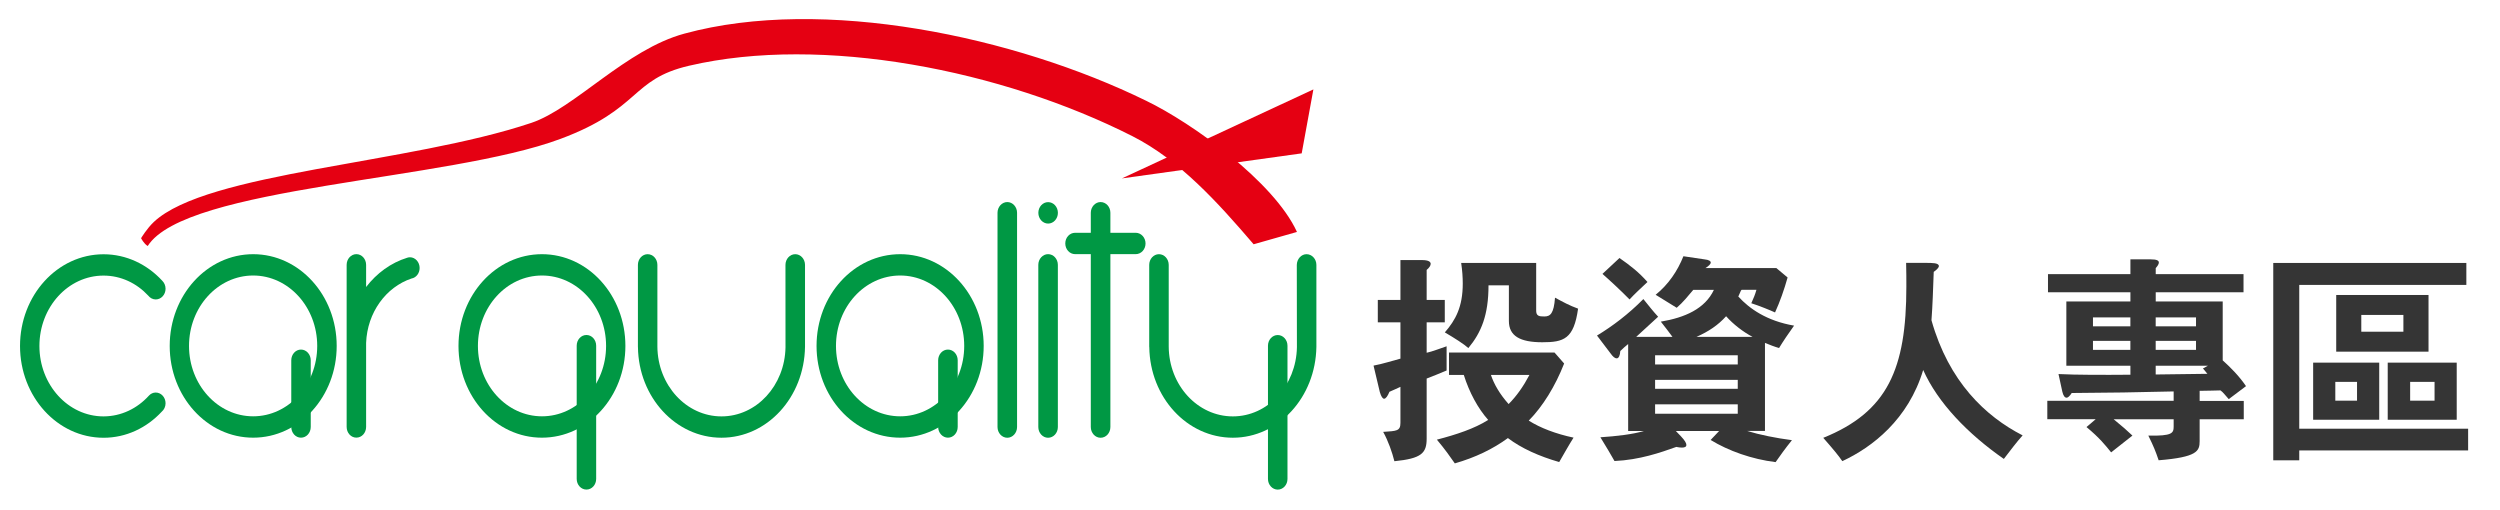
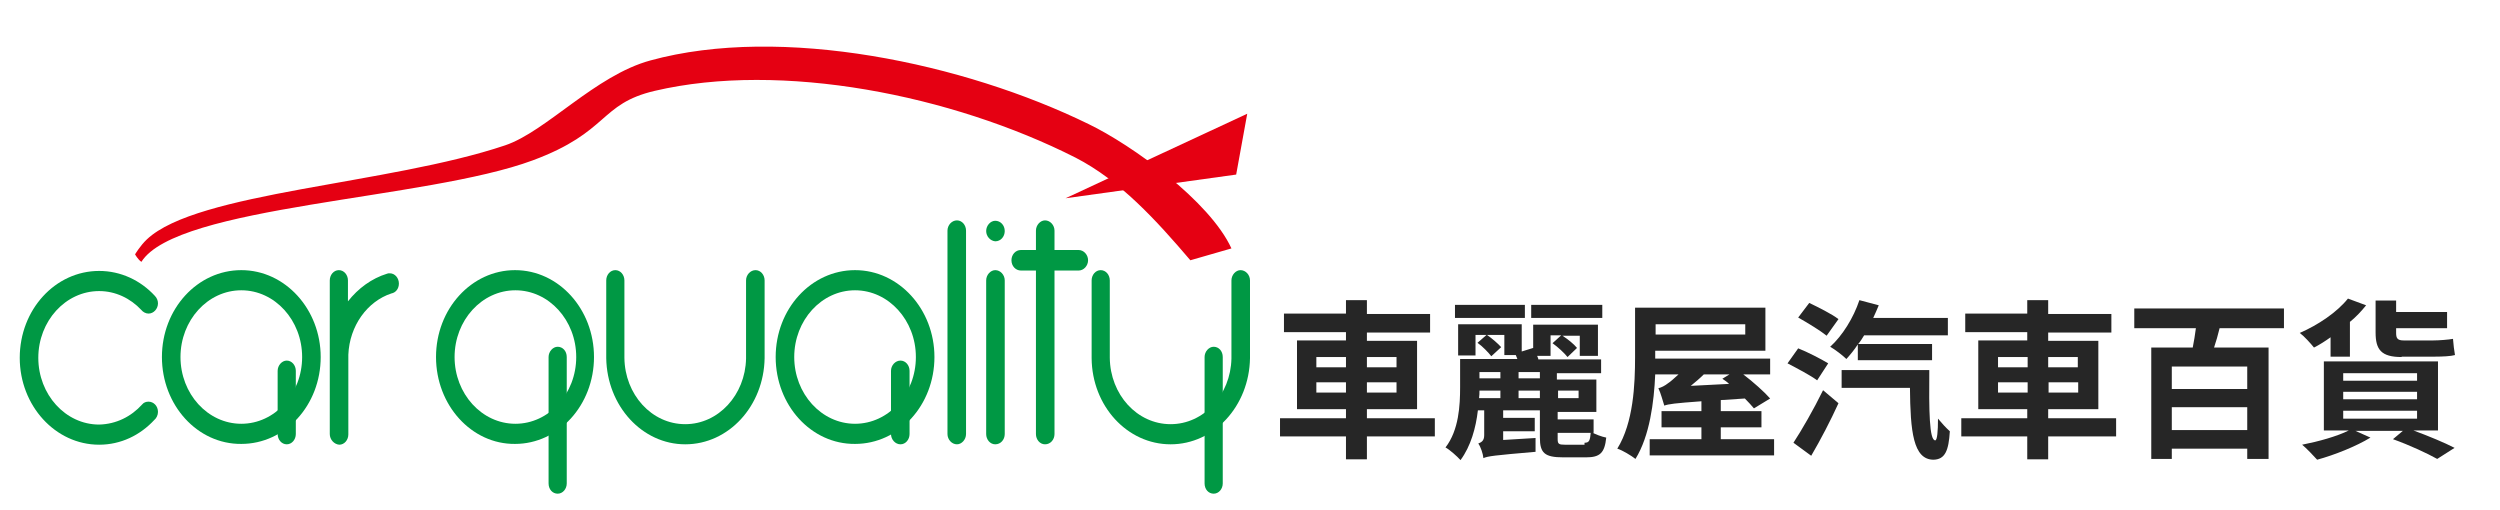
<svg xmlns="http://www.w3.org/2000/svg" xmlns:xlink="http://www.w3.org/1999/xlink" version="1.1" id="圖層_1" x="0px" y="0px" viewBox="0 0 633 129" style="enable-background:new 0 0 633 129;" xml:space="preserve">
  <style type="text/css">
	.st0{fill:#EEEEEF;}
	.st1{clip-path:url(#SVGID_4_);}
	.st2{fill-rule:evenodd;clip-rule:evenodd;fill:#B4B4B5;}
	.st3{fill:#F4F4F4;}
	.st4{clip-path:url(#SVGID_6_);}
	.st5{fill-rule:evenodd;clip-rule:evenodd;fill:#888888;}
	.st6{fill:#E50012;}
	.st7{fill-rule:evenodd;clip-rule:evenodd;fill:#E50012;}
	.st8{fill:#009844;}
- 	.st9{fill:#353535;}
+ 	.st9{fill:#262626;}
</style>
  <g>
    <g>
-       <polygon id="SVGID_2_" class="st0" points="339.83,-246.69 339.83,-246.69 339.83,-246.69   " />
+       <path id="SVGID_2_" class="st0" d="M339.8-246.7L339.8-246.7L339.8-246.7z" />
    </g>
    <g>
-       <defs>
-         <polygon id="SVGID_3_" points="339.83,-246.69 339.83,-246.69 339.83,-246.69    " />
-       </defs>
-       <clipPath id="SVGID_4_">
-         <use xlink:href="#SVGID_3_" style="overflow:visible;" />
-       </clipPath>
-       <g class="st1">
-         <polygon class="st2" points="387.77,-294.98 387.77,-198.41 291.9,-198.41    " />
+       <g>
+         <defs>
+           <path id="SVGID_3_" d="M339.8-246.7L339.8-246.7L339.8-246.7z" />
+         </defs>
+         <clipPath id="SVGID_4_">
+           <use xlink:href="#SVGID_3_" style="overflow:visible;" />
+         </clipPath>
+         <g class="st1">
+           <polygon class="st2" points="387.8,-295 387.8,-198.4 291.9,-198.4     " />
+         </g>
      </g>
    </g>
  </g>
  <g>
    <g>
-       <rect id="SVGID_1_" x="293.39" y="-288.6" class="st3" width="91.32" height="91.99" />
+       <rect id="SVGID_1_" x="293.4" y="-288.6" class="st3" width="91.3" height="92" />
    </g>
    <g>
-       <defs>
-         <rect id="SVGID_5_" x="293.39" y="-288.6" width="91.32" height="91.99" />
-       </defs>
-       <clipPath id="SVGID_6_">
-         <use xlink:href="#SVGID_5_" style="overflow:visible;" />
-       </clipPath>
-       <g class="st4">
-         <polygon class="st5" points="384.71,-288.6 384.71,-196.61 293.39,-196.61    " />
+       <g>
+         <defs>
+           <rect id="SVGID_5_" x="293.4" y="-288.6" width="91.3" height="92" />
+         </defs>
+         <clipPath id="SVGID_6_">
+           <use xlink:href="#SVGID_5_" style="overflow:visible;" />
+         </clipPath>
+         <g class="st4">
+           <polygon class="st5" points="384.7,-288.6 384.7,-196.6 293.4,-196.6     " />
+         </g>
      </g>
    </g>
  </g>
  <g>
-     <rect x="295.03" y="-286.95" class="st0" width="88.04" height="88.69" />
-     <path class="st0" d="M339.05-242.61" />
+     <rect x="295" y="-287" class="st0" width="88" height="88.7" />
+     <path class="st0" d="M339-242.6" />
  </g>
  <g>
-     <path class="st6" d="M38.96,56.19c13.42-12.6,64.61-14.7,95.55-25.07c10.95-3.66,24-18.64,38.83-22.62   c35.03-9.54,83.64,0.74,116.88,17.02c11.57,5.57,32.38,20.51,38.17,33.21l-10.97,3.12c-9.17-10.71-18.79-21.33-30.69-27.37   c-33.05-16.74-78.49-25.7-112.24-17.84c-14.91,3.46-12.12,10.91-32.59,18.53C113.54,45.76,46.98,47.16,37.4,62.29   c-0.99-0.59-1.68-1.98-1.68-1.98S37.18,57.86,38.96,56.19z" />
-     <polygon class="st7" points="284.07,45.17 329.59,38.83 332.55,22.64  " />
-     <path class="st8" d="M47.86,87.59c0,9.84,7.28,17.82,16.24,17.82s16.22-7.98,16.22-17.82c0-9.85-7.27-17.83-16.22-17.83   C55.14,69.76,47.86,77.74,47.86,87.59z M42.97,87.59c0-12.83,9.46-23.23,21.14-23.23s21.14,10.4,21.14,23.23   c0,12.82-9.47,23.23-21.14,23.23C52.43,110.83,42.97,100.42,42.97,87.59z" />
-     <path class="st8" d="M78.68,108.1c0,1.51-1.1,2.72-2.47,2.72s-2.46-1.22-2.46-2.72V91.22c0-1.5,1.11-2.71,2.46-2.71   c1.36,0,2.47,1.22,2.47,2.71V108.1z" />
-     <path class="st8" d="M37.7,100.18c0.44-0.49,1.06-0.79,1.73-0.79c1.37,0,2.49,1.21,2.49,2.72c0,0.87-0.38,1.64-0.98,2.14   c-3.8,4.08-8.99,6.59-14.72,6.59c-11.68,0-21.15-10.41-21.15-23.23c0-12.83,9.47-23.23,21.15-23.23c5.79,0,11.03,2.56,14.85,6.69   c0.51,0.5,0.85,1.22,0.85,2.04c0,1.5-1.12,2.71-2.49,2.71c-0.75,0-1.43-0.37-1.9-0.97c-2.92-3.14-6.91-5.07-11.32-5.07   c-8.96,0-16.23,7.98-16.23,17.83c0,9.84,7.28,17.82,16.23,17.82C30.71,105.42,34.76,103.42,37.7,100.18z" />
-     <path class="st8" d="M87.77,108.1V67.06c0-1.49,1.1-2.71,2.47-2.71c1.35,0,2.46,1.22,2.46,2.71v5.61c2.69-3.51,6.28-6.13,10.4-7.41   c0.21-0.07,0.45-0.12,0.7-0.12c1.34,0,2.45,1.22,2.45,2.71c0,1.35-0.88,2.46-2.05,2.67c-6.45,2.15-11.21,8.59-11.5,16.3v21.27   c0,1.51-1.1,2.72-2.46,2.72C88.87,110.82,87.77,109.6,87.77,108.1z" />
-     <path class="st8" d="M121.01,87.59c0,9.84,7.26,17.82,16.22,17.82s16.23-7.98,16.23-17.82c0-9.85-7.27-17.83-16.23-17.83   C128.26,69.76,121.01,77.74,121.01,87.59z M116.09,87.59c0-12.83,9.46-23.23,21.13-23.23c11.68,0,21.13,10.4,21.13,23.23   c0,12.82-9.45,23.23-21.13,23.23C125.55,110.83,116.09,100.42,116.09,87.59z" />
-     <path class="st8" d="M150.95,121.26c0,1.49-1.1,2.7-2.46,2.7c-1.37,0-2.47-1.21-2.47-2.7V87.53c0-1.51,1.11-2.71,2.47-2.71   c1.35,0,2.46,1.21,2.46,2.71V121.26z" />
-     <path class="st8" d="M211.67,87.59c0,9.84,7.27,17.82,16.26,17.82c8.94,0,16.21-7.98,16.21-17.82c0-9.85-7.27-17.83-16.21-17.83   C218.95,69.76,211.67,77.74,211.67,87.59z M206.75,87.59c0-12.83,9.45-23.23,21.18-23.23c11.66,0,21.14,10.4,21.14,23.23   c0,12.82-9.48,23.23-21.14,23.23C216.21,110.83,206.75,100.42,206.75,87.59z" />
-     <path class="st8" d="M242.49,108.1c0,1.51-1.1,2.72-2.47,2.72c-1.36,0-2.48-1.22-2.48-2.72V91.22c0.01-1.5,1.11-2.71,2.48-2.71   s2.47,1.22,2.47,2.71V108.1z" />
-     <path class="st8" d="M257.52,108.12c0,1.5-1.12,2.72-2.47,2.72c-1.36,0-2.48-1.22-2.48-2.72V53.87c0-1.49,1.13-2.71,2.48-2.71   s2.47,1.22,2.47,2.71V108.12z" />
-     <path class="st8" d="M291,87.92c-0.02-0.05-0.02-0.1-0.02-0.15v-20.7c0-1.49,1.1-2.71,2.47-2.71c1.36,0,2.47,1.22,2.47,2.71v20.68   c0.06,9.78,7.3,17.68,16.24,17.68c8.86,0,16.03-7.8,16.22-17.49l-0.03-20.87c0.03-1.49,1.12-2.71,2.47-2.71   c1.36,0,2.49,1.22,2.49,2.71v20.76c-0.2,12.77-9.6,23-21.15,23C300.55,110.83,291.18,100.59,291,87.92z" />
-     <path class="st8" d="M325.99,121.27c0,1.49-1.1,2.7-2.47,2.7c-1.35,0-2.47-1.21-2.47-2.7V87.54c0-1.51,1.12-2.71,2.47-2.71   c1.36,0,2.47,1.21,2.47,2.71V121.27z" />
-     <path class="st8" d="M161.53,87.92c-0.01-0.05-0.01-0.1-0.01-0.15v-20.7c0-1.49,1.1-2.71,2.46-2.71c1.37,0,2.47,1.22,2.47,2.71   v20.68c0.07,9.78,7.32,17.68,16.23,17.68c8.86,0,16.04-7.8,16.21-17.49l-0.01-20.87c0-1.49,1.11-2.71,2.48-2.71   c1.35,0,2.47,1.22,2.47,2.71v20.76c-0.2,12.77-9.57,23-21.15,23C171.1,110.83,161.69,100.59,161.53,87.92z" />
-     <path class="st8" d="M281.15,108.12c0,1.5-1.09,2.72-2.49,2.72c-1.35,0-2.47-1.22-2.47-2.72V53.87c0-1.49,1.14-2.71,2.47-2.71   c1.39,0,2.49,1.22,2.49,2.71V108.12z" />
-     <path class="st8" d="M287.56,58.94c1.37,0,2.49,1.22,2.49,2.7c0,1.51-1.11,2.71-2.49,2.71h-15.34c-1.38,0-2.49-1.21-2.49-2.71   c0-1.49,1.1-2.7,2.49-2.7H287.56z" />
-     <path class="st8" d="M267.85,108.12c0,1.5-1.1,2.72-2.48,2.72c-1.35,0-2.47-1.22-2.47-2.72V67.06c0-1.49,1.12-2.71,2.47-2.71   c1.37,0,2.48,1.22,2.48,2.71V108.12z" />
+     <path class="st6" d="M37.2,60.6c12.7-12,61.3-13.9,90.7-23.8c10.4-3.5,22.8-17.7,36.8-21.5c33.2-9.1,79.4,0.7,110.9,16.1   c11,5.3,30.7,19.5,36.2,31.5l-10.4,3c-8.7-10.2-17.8-20.2-29.1-26c-31.4-15.9-74.5-24.4-106.5-16.9c-14.1,3.3-11.5,10.4-30.9,17.6   c-26.9,10-90.1,11.4-99.1,25.7c-0.9-0.6-1.6-1.9-1.6-1.9S35.5,62.2,37.2,60.6z" />
+     <polygon class="st7" points="269.8,50.2 313,44.2 315.8,28.8  " />
+     <path class="st8" d="M45.7,90.4c0,9.3,6.9,16.9,15.4,16.9s15.4-7.6,15.4-16.9c0-9.3-6.9-16.9-15.4-16.9   C52.6,73.5,45.7,81.1,45.7,90.4z M41,90.4c0-12.2,9-22,20.1-22s20.1,9.9,20.1,22c0,12.2-9,22-20.1,22C50,112.5,41,102.6,41,90.4z" />
+     <path class="st8" d="M74.9,109.9c0,1.4-1,2.6-2.3,2.6s-2.3-1.2-2.3-2.6v-16c0-1.4,1.1-2.6,2.3-2.6c1.3,0,2.3,1.2,2.3,2.6V109.9z" />
+     <path class="st8" d="M36,102.4c0.4-0.5,1-0.7,1.6-0.7c1.3,0,2.4,1.1,2.4,2.6c0,0.8-0.4,1.6-0.9,2c-3.6,3.9-8.5,6.3-14,6.3   c-11.1,0-20.1-9.9-20.1-22c0-12.2,9-22,20.1-22c5.5,0,10.5,2.4,14.1,6.3c0.5,0.5,0.8,1.2,0.8,1.9c0,1.4-1.1,2.6-2.4,2.6   c-0.7,0-1.4-0.4-1.8-0.9c-2.8-3-6.6-4.8-10.7-4.8c-8.5,0-15.4,7.6-15.4,16.9c0,9.3,6.9,16.9,15.4,16.9   C29.4,107.4,33.2,105.5,36,102.4z" />
+     <path class="st8" d="M83.5,109.9V71c0-1.4,1-2.6,2.3-2.6c1.3,0,2.3,1.2,2.3,2.6v5.3c2.6-3.3,6-5.8,9.9-7c0.2-0.1,0.4-0.1,0.7-0.1   c1.3,0,2.3,1.2,2.3,2.6c0,1.3-0.8,2.3-1.9,2.5c-6.1,2-10.6,8.2-10.9,15.5v20.2c0,1.4-1,2.6-2.3,2.6   C84.6,112.5,83.5,111.3,83.5,109.9z" />
+     <path class="st8" d="M115.1,90.4c0,9.3,6.9,16.9,15.4,16.9s15.4-7.6,15.4-16.9c0-9.3-6.9-16.9-15.4-16.9   C122,73.5,115.1,81.1,115.1,90.4z M110.4,90.4c0-12.2,9-22,20-22c11.1,0,20,9.9,20,22c0,12.2-9,22-20,22   C119.4,112.5,110.4,102.6,110.4,90.4z" />
+     <path class="st8" d="M143.5,122.4c0,1.4-1,2.6-2.3,2.6c-1.3,0-2.3-1.1-2.3-2.6v-32c0-1.4,1.1-2.6,2.3-2.6c1.3,0,2.3,1.1,2.3,2.6   V122.4z" />
+     <path class="st8" d="M201.1,90.4c0,9.3,6.9,16.9,15.4,16.9c8.5,0,15.4-7.6,15.4-16.9c0-9.3-6.9-16.9-15.4-16.9   C208,73.5,201.1,81.1,201.1,90.4z M196.4,90.4c0-12.2,9-22,20.1-22c11.1,0,20.1,9.9,20.1,22c0,12.2-9,22-20.1,22   C205.4,112.5,196.4,102.6,196.4,90.4z" />
+     <path class="st8" d="M230.3,109.9c0,1.4-1,2.6-2.3,2.6c-1.3,0-2.4-1.2-2.4-2.6v-16c0-1.4,1.1-2.6,2.4-2.6s2.3,1.2,2.3,2.6V109.9z" />
+     <path class="st8" d="M244.6,109.9c0,1.4-1.1,2.6-2.3,2.6c-1.3,0-2.4-1.2-2.4-2.6V58.4c0-1.4,1.1-2.6,2.4-2.6c1.3,0,2.3,1.2,2.3,2.6   V109.9z" />
+     <path class="st8" d="M276.4,90.7c0,0,0-0.1,0-0.1V71c0-1.4,1-2.6,2.3-2.6c1.3,0,2.3,1.2,2.3,2.6v19.6c0.1,9.3,6.9,16.8,15.4,16.8   c8.4,0,15.2-7.4,15.4-16.6l0-19.8c0-1.4,1.1-2.6,2.3-2.6c1.3,0,2.4,1.2,2.4,2.6v19.7c-0.2,12.1-9.1,21.8-20.1,21.8   C285.4,112.5,276.5,102.8,276.4,90.7z" />
+     <path class="st8" d="M309.6,122.4c0,1.4-1,2.6-2.3,2.6c-1.3,0-2.3-1.1-2.3-2.6v-32c0-1.4,1.1-2.6,2.3-2.6c1.3,0,2.3,1.1,2.3,2.6   V122.4z" />
+     <path class="st8" d="M153.5,90.7c0,0,0-0.1,0-0.1V71c0-1.4,1-2.6,2.3-2.6c1.3,0,2.3,1.2,2.3,2.6v19.6c0.1,9.3,6.9,16.8,15.4,16.8   c8.4,0,15.2-7.4,15.4-16.6l0-19.8c0-1.4,1.1-2.6,2.4-2.6c1.3,0,2.3,1.2,2.3,2.6v19.7c-0.2,12.1-9.1,21.8-20.1,21.8   C162.6,112.5,153.7,102.8,153.5,90.7z" />
+     <path class="st8" d="M267,109.9c0,1.4-1,2.6-2.4,2.6c-1.3,0-2.3-1.2-2.3-2.6V58.4c0-1.4,1.1-2.6,2.3-2.6c1.3,0,2.4,1.2,2.4,2.6   V109.9z" />
+     <path class="st8" d="M273.1,63.3c1.3,0,2.4,1.2,2.4,2.6c0,1.4-1.1,2.6-2.4,2.6h-14.6c-1.3,0-2.4-1.1-2.4-2.6c0-1.4,1-2.6,2.4-2.6   H273.1z" />
+     <path class="st8" d="M254.4,109.9c0,1.4-1,2.6-2.4,2.6c-1.3,0-2.3-1.2-2.3-2.6V71c0-1.4,1.1-2.6,2.3-2.6c1.3,0,2.4,1.2,2.4,2.6   V109.9z" />
    <g>
-       <path class="st8" d="M262.91,53.89c0-1.5,1.12-2.71,2.47-2.71c1.37,0,2.48,1.21,2.48,2.71c0,1.49-1.1,2.72-2.48,2.72    C264.03,56.61,262.91,55.39,262.91,53.89z" />
-       <path class="st8" d="M265.37,53.89" />
+       <path class="st8" d="M249.7,58.5c0-1.4,1.1-2.6,2.3-2.6c1.3,0,2.4,1.1,2.4,2.6c0,1.4-1,2.6-2.4,2.6    C250.8,61,249.7,59.9,249.7,58.5z" />
+       <path class="st8" d="M252,58.5" />
    </g>
  </g>
  <g>
-     <path class="st9" d="M365.82,75.94v5.67h-4.59v7.71c1.53-0.34,3.18-1.02,5.05-1.64v6.13c-2.1,0.85-3.35,1.42-5.05,2.04v15.2   c0,3.69-1.3,5.05-8.17,5.73c-0.57-2.27-1.53-5.05-2.84-7.43c3.35-0.23,4.37-0.17,4.37-2.27v-9.13c-0.91,0.4-1.93,0.91-2.78,1.25   c-0.45,1.08-0.91,1.76-1.36,1.76c-0.34,0-0.74-0.51-1.08-1.7l-1.59-6.69c2.44-0.45,4.59-1.19,6.81-1.76v-9.19h-5.73v-5.67h5.73   v-10.1h5.45c1.59,0,2.21,0.4,2.21,0.96c0,0.45-0.4,1.02-1.02,1.53v7.6H365.82z M366.89,89.26h26.71l2.44,2.78   c-2.27,5.79-5.39,10.83-8.96,14.46c2.95,1.87,6.86,3.35,11.34,4.31c-1.42,2.27-2.38,4.03-3.63,6.18c-5.1-1.47-9.53-3.46-12.99-6.07   c-3.8,2.78-8.28,4.93-13.44,6.41c-1.13-1.64-2.5-3.57-4.54-6.01c4.99-1.3,9.47-2.78,12.99-4.99c-2.61-2.95-4.76-6.92-6.18-11.4   h-3.74V89.26z M388.96,66.58v11.91c-0.06,1.59,0.79,1.64,2.1,1.64c1.47,0,2.38-0.74,2.67-4.76c2.1,1.13,3.63,1.98,5.84,2.78   c-1.08,7.71-3.63,8.51-9.07,8.51c-5.62,0-8.45-1.59-8.45-5.39v-9.02h-5.16c0,7.49-1.81,11.91-5.1,15.88   c-1.13-1.02-3.46-2.5-5.96-3.97c2.72-3.12,4.54-6.47,4.54-12.36c0-1.53-0.11-3.29-0.4-5.22H388.96z M377.5,94.94   c0.79,2.33,2.21,4.82,4.48,7.37c2.04-2.04,3.74-4.48,5.27-7.37H377.5z" />
-     <path class="st9" d="M446.92,109.12h-4.54c3.12,0.96,7.37,1.82,11.34,2.33c-1.7,2.1-2.95,3.86-4.14,5.56   c-6.01-0.74-11.91-2.84-16.45-5.61l2.15-2.27h-10.95l1.3,1.36c0.96,1.02,1.36,1.7,1.36,2.16c0,0.51-0.45,0.68-1.13,0.68   c-0.4,0-0.91-0.06-1.42-0.17c-3.97,1.42-9.3,3.29-15.65,3.57c-0.74-1.36-2.16-3.69-3.57-6.01c4.14-0.28,8.17-0.74,11-1.59h-3.97   V87.11c-0.62,0.51-1.36,1.13-1.99,1.76c-0.06,1.13-0.4,1.87-0.91,1.87c-0.45,0-0.96-0.4-1.59-1.3l-3.4-4.48   c3.86-2.33,7.94-5.39,11.74-9.24c1.47,1.81,2.33,2.95,3.74,4.48l-5.56,5.1h9.19c-0.85-1.19-1.76-2.33-2.95-3.86   c6.07-1.02,11.17-3.23,13.44-8.05h-5.22c-1.36,1.59-2.55,3.12-4.2,4.54l-5.33-3.29c3.29-2.67,5.56-6.07,7.03-9.76l5.33,0.79   c1.13,0.11,1.59,0.45,1.59,0.79c0,0.4-0.51,0.91-1.36,1.42h17.98l2.84,2.38c-0.85,3.06-1.98,6.24-3.18,8.85   c-1.36-0.62-4.03-1.7-6.01-2.33c0.62-1.42,0.91-2.04,1.3-3.4h-3.74l-0.17,0.17c-0.17,0.34-0.28,0.68-0.68,1.53   c2.78,3.06,7.2,6.18,14.12,7.37c-1.42,1.98-2.78,3.97-3.8,5.67c-1.19-0.34-2.33-0.79-3.57-1.3V109.12z M410.05,65.33   c2.78,1.93,4.88,3.57,7.09,6.07c-1.7,1.59-3.35,3.12-4.54,4.42c-2.1-2.16-5.1-4.93-6.86-6.47L410.05,65.33z M440,89.95h-20.93v2.33   H440V89.95z M440,96.18h-20.93v2.27H440V96.18z M440,102.37h-20.93v2.38H440V102.37z M443.74,85.29c-2.38-1.25-4.88-3.18-6.69-5.22   c-2.04,2.27-4.42,3.86-7.49,5.22H443.74z" />
-     <path class="st9" d="M488.03,66.58c1.02,0,2.89-0.06,2.89,0.79c0,0.4-0.57,0.96-1.3,1.47c-0.17,4.54-0.28,8.39-0.57,12.25   c4.37,15.54,13.67,24.33,23.08,29.15c-1.53,1.7-3.23,3.97-4.76,5.96c-9.13-6.35-16.73-14.24-20.42-22.52   c-3.74,12.48-12.88,19.57-20.48,23.08c-0.96-1.42-2.38-3.12-4.82-5.9c16.28-6.58,21.04-17.41,21.04-38.34c0-1.76,0-3.74-0.06-5.96   H488.03z" />
-     <path class="st9" d="M521.21,94.71c4.54,0.23,11.34,0.23,18.21,0.17v-2.27h-16.22V76.33h16.22v-2.33h-20.87v-4.59h20.87v-3.74h5.16   c1.47,0,2.04,0.28,2.04,0.79c0,0.4-0.28,0.85-0.79,1.42v1.53h22.23v4.59h-22.23v2.33h16.96v14.92c2.1,1.87,4.2,4.03,5.9,6.52   l-4.37,3.29c-0.85-0.91-1.47-1.81-2.1-2.21c-1.59,0.06-3.01,0.06-5.27,0.11v2.55h11.17v4.65h-11.17v5.56   c0,2.5-0.62,4.03-10.38,4.82c-0.79-2.33-1.25-3.46-2.61-6.24c6.07,0.11,6.41-0.62,6.41-2.33v-1.82h-15.2   c2.16,1.76,3.52,2.95,4.76,4.14l-5.39,4.25c-1.42-1.76-2.89-3.63-6.24-6.41l2.33-1.99h-12.25v-4.65h31.99v-2.38   c-9.47,0.23-16.05,0.34-25.81,0.4c-0.51,0.79-0.96,1.19-1.3,1.19c-0.45,0-0.85-0.51-1.08-1.53L521.21,94.71z M529.94,80.36v2.27   h9.47v-2.27H529.94z M529.94,88.58h9.47v-2.27h-9.47V88.58z M556.03,80.36h-10.21v2.27h10.21V80.36z M556.03,88.58v-2.27h-10.21   v2.27H556.03z M558.92,94.65l-1.13-1.36l1.25-0.68h-13.22v2.21L558.92,94.65z" />
-     <path class="st9" d="M624.48,66.58v5.56h-42.31v36.41h42.76v5.5h-42.76v2.5h-6.58V66.58H624.48z M585.69,91.82h16.73v14.46h-16.73   V91.82z M596.8,96.69h-5.5v4.76h5.5V96.69z M591.53,74.69h23.37v14.35h-23.37V74.69z M608.54,79.74h-10.66v4.25h10.66V79.74z    M604.57,91.82h17.47v14.46h-17.47V91.82z M616.43,96.69h-6.18v4.76h6.18V96.69z" />
+     <path class="st9" d="M363.3,110.5h-17.2v5.8h-5.3v-5.8h-16.7v-4.6h16.7v-2.3h-12.4V86.2h12.4v-2.1h-15.7v-4.7h15.7V76h5.3v3.5h16   v4.7h-16v2.1h12.7v17.3h-12.7v2.3h17.2V110.5z M333.3,93h7.5v-2.6h-7.5V93z M340.8,99.4v-2.6h-7.5v2.6H340.8z M346.1,90.3V93h7.5   v-2.6H346.1z M353.6,96.8h-7.5v2.6h7.5V96.8z" />
+     <path class="st9" d="M401.2,112.1c1.2,0,1.4-0.5,1.6-2.8c0.9,0.6,2.8,1.3,3.9,1.5c-0.4,3.9-1.6,5-5.1,5h-5.8c-4.7,0-5.9-1.1-5.9-5   v-6.9h-9.3v1.9h8v3.4h-8v2.2l8.2-0.5c0,1.1,0,2.7,0,3.5c-10.5,0.9-12.1,1.1-13.2,1.6c-0.1-1.1-0.7-2.9-1.3-3.7   c0.7-0.3,1.5-0.6,1.5-2.1v-6.3h-1.6c-0.5,4.4-1.8,9.1-4.4,12.6c-0.8-0.9-2.8-2.7-3.8-3.2c3.4-4.4,3.7-10.7,3.7-15.2v-7.2h14.5   c-0.1-0.3-0.3-0.7-0.4-1h-2.9v-5.1h-4.4c1.3,0.9,2.8,2.2,3.6,3.1l-2.5,2.3c-0.7-0.9-2.2-2.5-3.5-3.4l2.3-2h-2.8v5.2h-4.4v-7.9h16.1   v6.9l2.9-0.9l0,0.1v-6h16.4v7.9h-4.6v-5.1h-4.4c1.4,0.9,2.9,2.1,3.7,3.1l-2.4,2.3c-0.8-1-2.4-2.5-3.8-3.5l2.2-2h-2.7v5.2h-3.4   c0.1,0.3,0.3,0.6,0.3,0.9h15.9v3.5h-11.2v1.6h10v8.2h-9.8v1.9h9.1v3.4h-9.1v1.6c0,1.2,0.3,1.4,1.8,1.4H401.2z M386.1,80.5h-17.7   v-3.3h17.7V80.5z M374.6,98.9c0,0.6,0,1.2-0.1,1.9h5.4v-1.9H374.6z M374.6,94.2v1.6h5.3v-1.6H374.6z M389.9,94.2h-5.4v1.6h5.4V94.2   z M389.9,98.9h-5.4v1.9h5.4V98.9z M405.7,80.5h-18v-3.3h18V80.5z M394.5,98.9v1.9h5.2v-1.9H394.5z" />
+     <path class="st9" d="M449.2,111.2v4.1h-31.5v-4.1h13.1v-3h-10.1v-4.1h10.1v-2.5c-6.8,0.5-8.3,0.7-9.4,1.1c-0.3-0.9-0.9-3.2-1.5-4.4   c0.8-0.2,1.6-0.6,2.5-1.3c0.5-0.3,1.5-1.2,2.6-2.2h-5.9c-0.3,7-1.4,15.6-5,21.4c-1-0.8-3.3-2.2-4.6-2.6c4.1-6.6,4.5-16.3,4.5-23.2   V77.9h33v10.9h-27.9v1.6v0.4h29.1v4h-6.8c2.5,1.9,5.3,4.4,6.8,6.1l-4.1,2.5c-0.6-0.7-1.4-1.6-2.3-2.5l-6.1,0.4v2.8h10.3v4.1h-10.3   v3H449.2z M419.2,82.1v2.6h22.7v-2.6H419.2z M431.4,94.8c-1,1-2.2,2-3.3,2.9l9.7-0.5c-0.5-0.5-1.1-0.9-1.7-1.3l1.8-1.1H431.4z" />
+     <path class="st9" d="M460.1,96.3c-1.6-1.2-5-3-7.5-4.3l2.7-3.8c2.3,0.9,5.8,2.7,7.6,3.8L460.1,96.3z M454.1,112.1   c2.1-3.2,5.1-8.4,7.5-13.3l3.9,3.3c-2,4.4-4.5,9.2-6.9,13.3L454.1,112.1z M462.5,85c-1.6-1.3-4.9-3.3-7.2-4.6l2.8-3.7   c2.3,1.1,5.7,2.8,7.4,4.1L462.5,85z M470.4,87.2c-0.9,1.4-1.9,2.6-2.9,3.7c-0.9-0.9-3-2.5-4.1-3.1c3.1-2.8,5.9-7.3,7.4-11.8   l4.9,1.3c-0.4,1-0.9,2.1-1.4,3.2h18.9v4.4h-21.2c-0.5,0.8-0.9,1.5-1.5,2.2h18.7v4.1h-18.8V87.2z M488.5,93.6   c-0.1,10.5,0,17.9,1.5,17.9c0.5,0,0.7-2.3,0.7-5.5c0.9,1.1,2.1,2.4,3,3.2c-0.3,4.9-1.2,7.1-4.1,7.2c-5.2,0-5.9-7.2-6-18.2h-17.3   v-4.5h20.1v0H488.5z" />
+     <path class="st9" d="M535.8,110.5h-17.2v5.8h-5.3v-5.8h-16.7v-4.6h16.7v-2.3h-12.4V86.2h12.4v-2.1h-15.7v-4.7h15.7V76h5.3v3.5h16   v4.7h-16v2.1h12.7v17.3h-12.7v2.3h17.2V110.5z M505.9,93h7.5v-2.6h-7.5V93z M513.4,99.4v-2.6h-7.5v2.6H513.4z M518.6,90.3V93h7.5   v-2.6H518.6z M526.2,96.8h-7.5v2.6h7.5V96.8z" />
+     <path class="st9" d="M562,83.1c-0.4,1.7-0.9,3.4-1.4,4.9h13.8v28.2H569v-2.6h-19.1v2.6h-5.2V88h10.5c0.3-1.6,0.6-3.2,0.8-4.9h-15.6   v-5h37.9v5H562z M569,92.8h-19.1v5.7H569V92.8z M569,108.9v-5.8h-19.1v5.8H569z" />
+     <path class="st9" d="M590.1,85.4c-1.4,1-2.8,1.9-4.2,2.6c-0.8-1-2.5-2.9-3.6-3.7c4.6-2,9.4-5.2,12.2-8.7l4.6,1.7   c-1.2,1.5-2.5,2.9-4.1,4.2v8.8h-4.9V85.4z M611.1,109c3.8,1.4,7.9,3.1,10.4,4.4l-4.4,2.8c-2.5-1.4-7-3.5-11.2-5l2.5-2.1h-12   l3.8,1.7c-3.6,2.2-9.1,4.4-13.5,5.6c-0.9-1-2.7-2.9-3.8-3.8c4.1-0.8,8.8-2.1,11.8-3.6h-6.3V91.5h28.9V109H611.1z M593.3,96.4H612   v-1.9h-18.7V96.4z M593.3,101.1H612v-1.9h-18.7V101.1z M593.3,106H612V104h-18.7V106z M608.1,90.4c-5.2,0-6.6-1.9-6.6-6.2v-8.1h5.2   v2.9h12.9v4.1h-12.9v1.2c0,1.3,0.3,1.9,1.9,1.9h7.5c1.5,0,3.9-0.2,5-0.4c0.1,1.4,0.3,3,0.5,4.1c-1,0.3-3.2,0.4-5,0.4H608.1z" />
  </g>
</svg>
